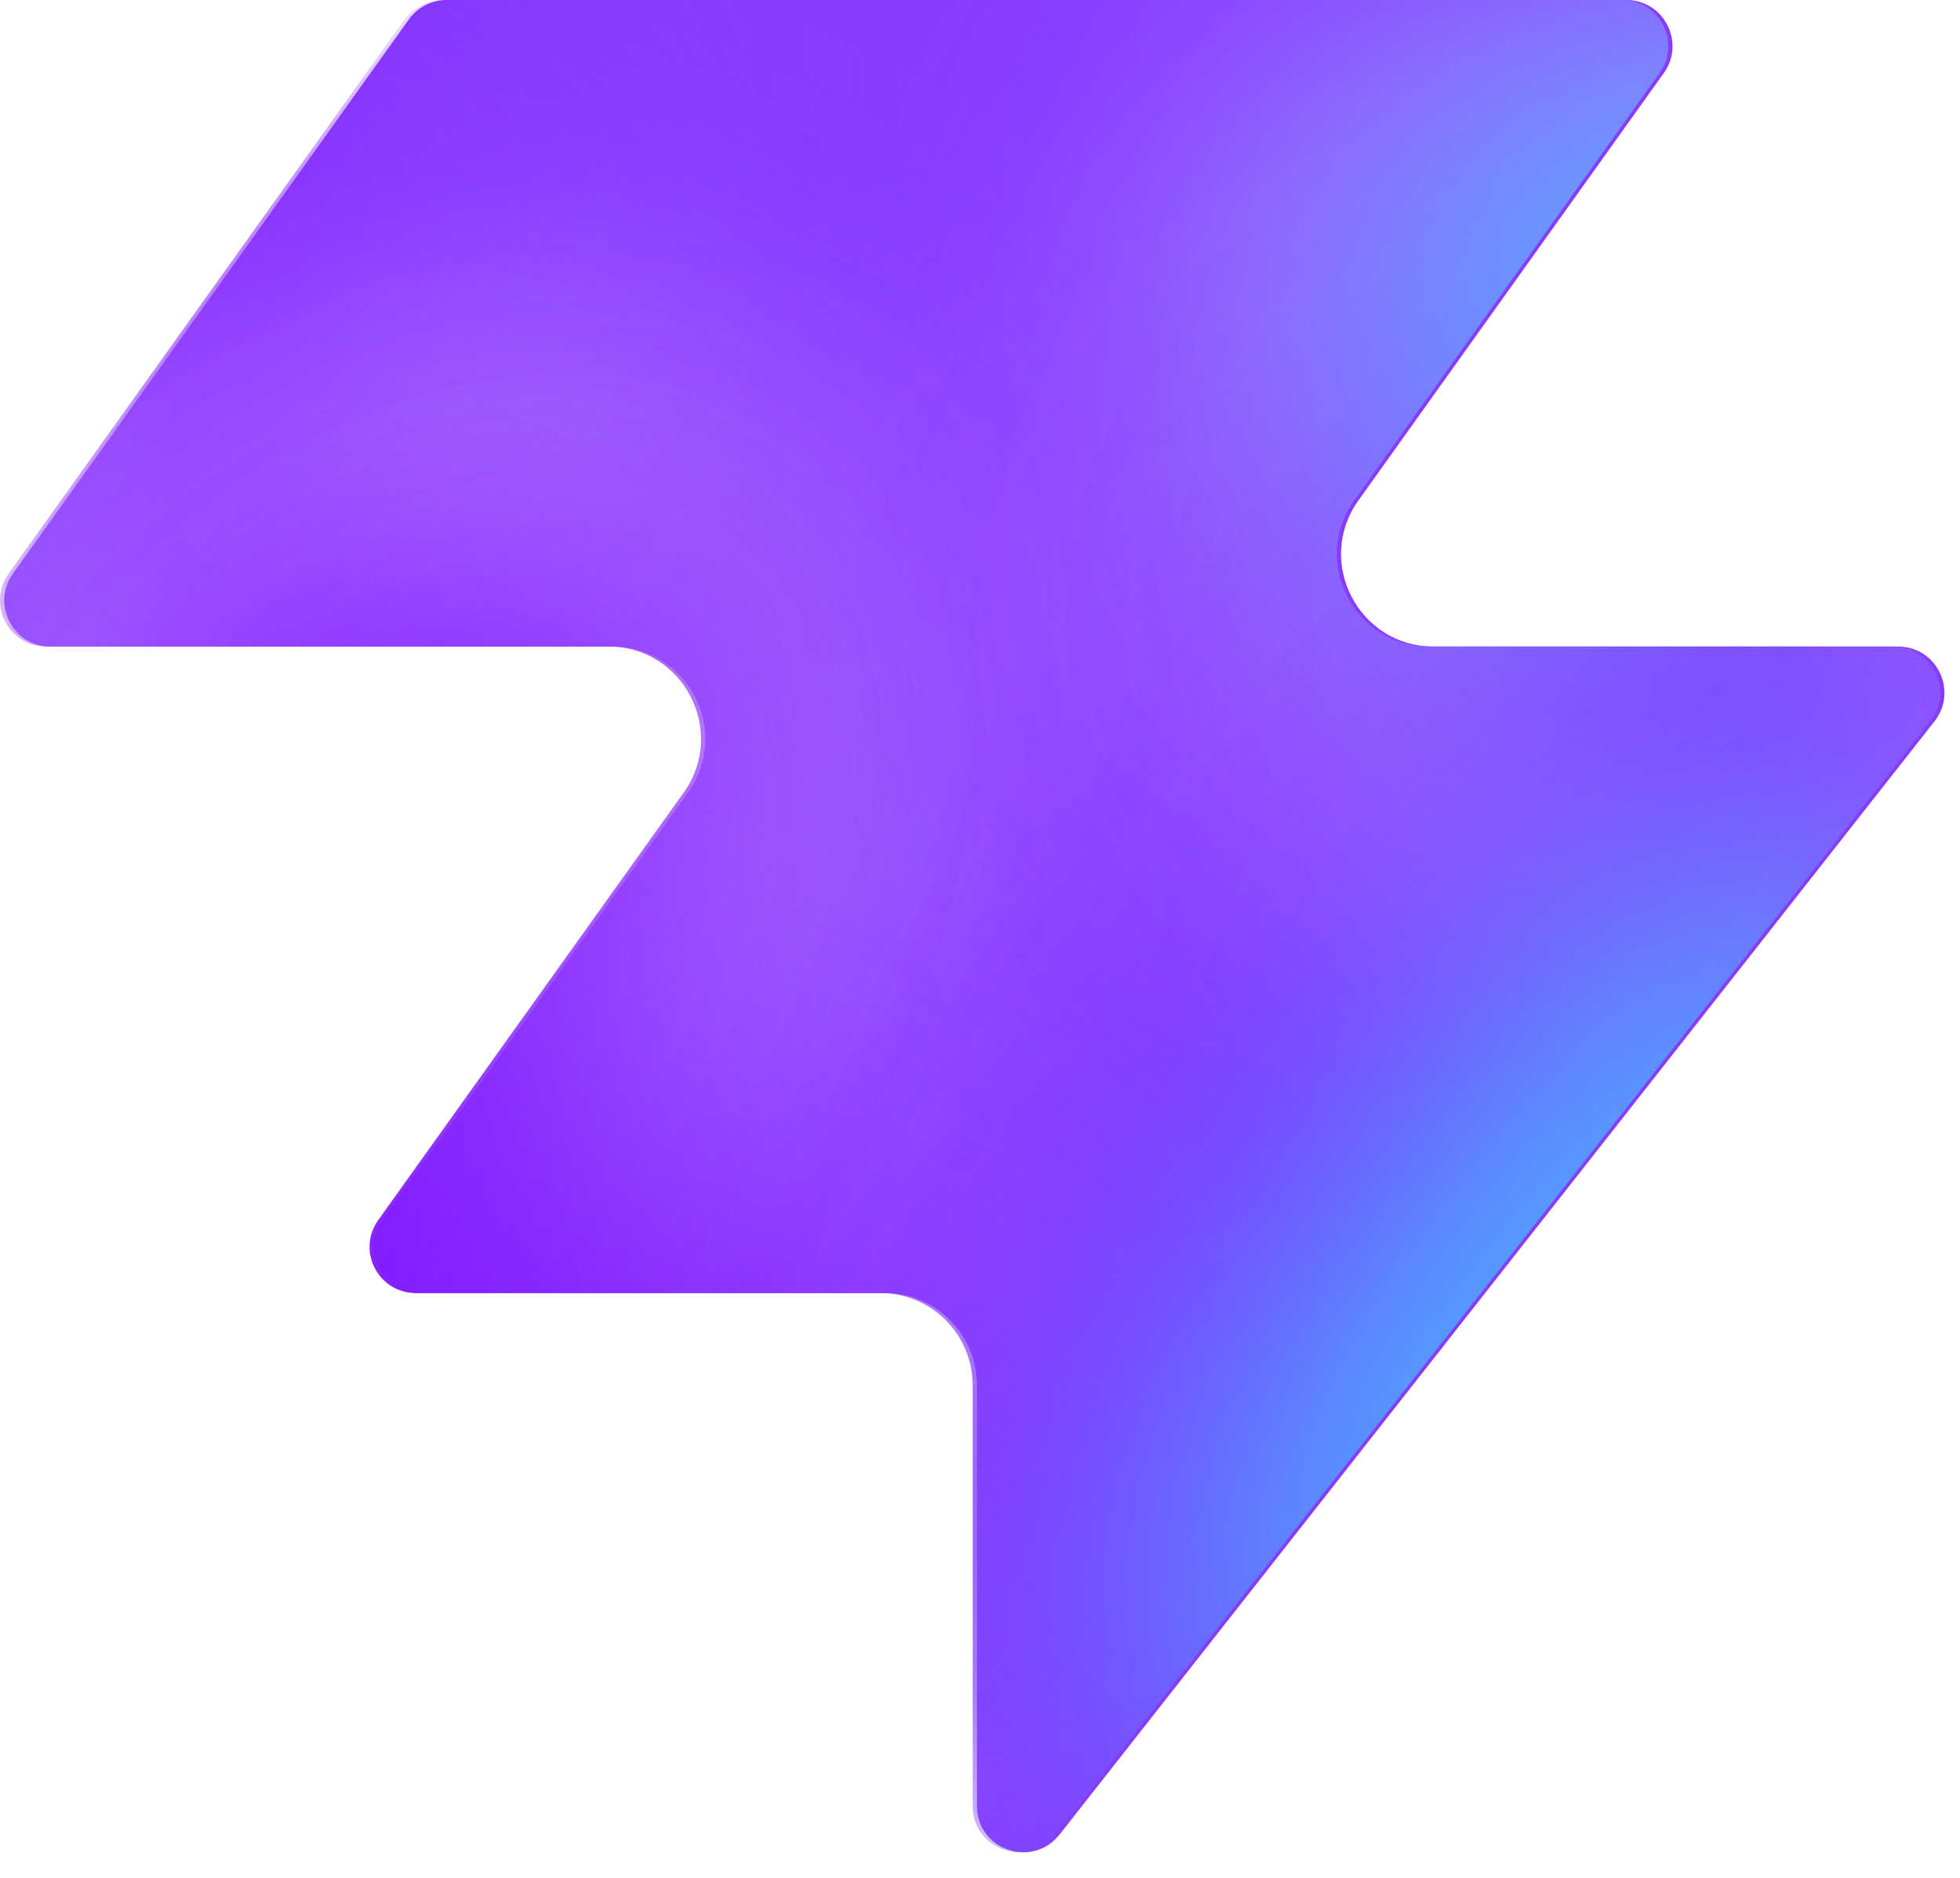
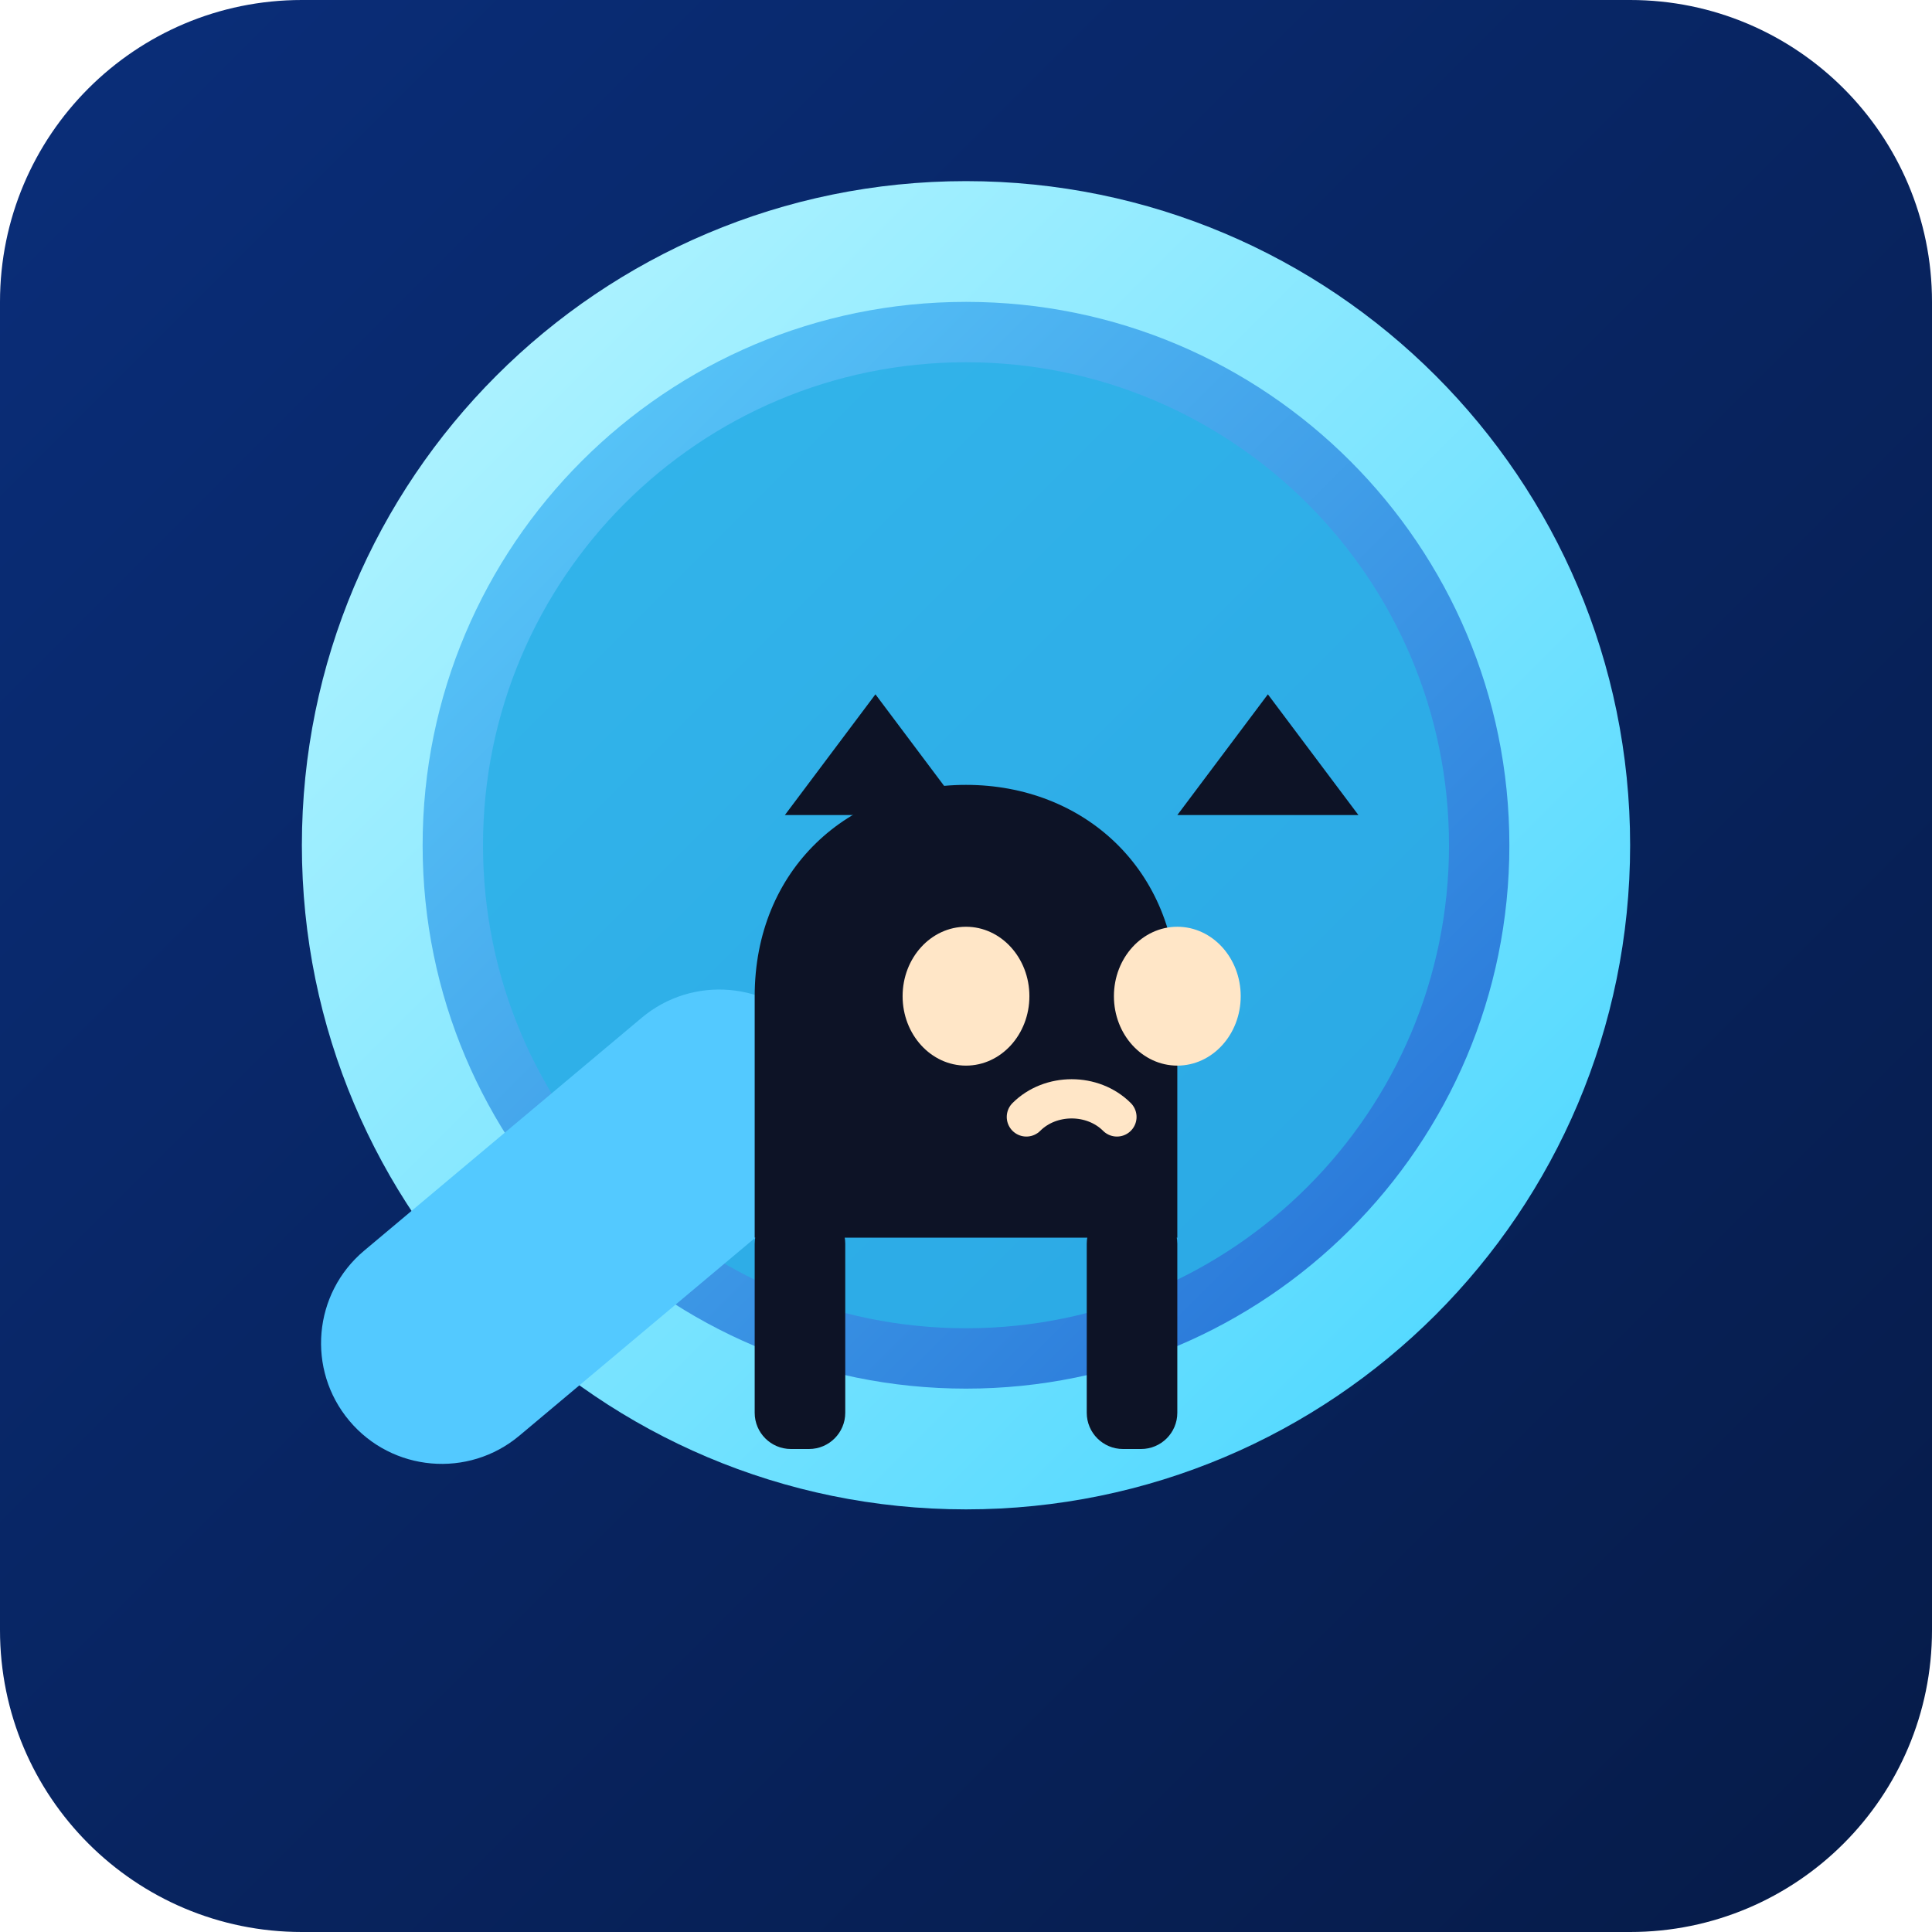
- <svg xmlns="http://www.w3.org/2000/svg" width="48" height="46" fill="none" viewBox="0 0 48 46">
-   <path fill="#863bff" d="M25.946 44.938c-.664.845-2.021.375-2.021-.698V33.937a2.26 2.26 0 0 0-2.262-2.262H10.287c-.92 0-1.456-1.04-.92-1.788l7.48-10.471c1.07-1.497 0-3.578-1.842-3.578H1.237c-.92 0-1.456-1.04-.92-1.788L10.013.474c.214-.297.556-.474.92-.474h28.894c.92 0 1.456 1.04.92 1.788l-7.48 10.471c-1.07 1.498 0 3.579 1.842 3.579h11.377c.943 0 1.473 1.088.89 1.83L25.947 44.94z" style="fill:#863bff;fill:color(display-p3 .525 .23 1);fill-opacity:1" />
-   <mask id="a" width="48" height="46" x="0" y="0" maskUnits="userSpaceOnUse" style="mask-type:alpha">
-     <path fill="#000" d="M25.842 44.938c-.664.844-2.021.375-2.021-.698V33.937a2.26 2.26 0 0 0-2.262-2.262H10.183c-.92 0-1.456-1.04-.92-1.788l7.48-10.471c1.07-1.498 0-3.579-1.842-3.579H1.133c-.92 0-1.456-1.04-.92-1.787L9.91.473c.214-.297.556-.474.92-.474h28.894c.92 0 1.456 1.04.92 1.788l-7.48 10.471c-1.07 1.498 0 3.578 1.842 3.578h11.377c.943 0 1.473 1.088.89 1.832L25.843 44.94z" style="fill:#000;fill-opacity:1" />
-   </mask>
-   <g mask="url(#a)">
-     <g filter="url(#b)">
-       <ellipse cx="5.508" cy="14.704" fill="#ede6ff" rx="5.508" ry="14.704" style="fill:#ede6ff;fill:color(display-p3 .927 .903 1);fill-opacity:1" transform="matrix(.00324 1 1 -.00324 -4.47 31.516)" />
+ <svg xmlns="http://www.w3.org/2000/svg" viewBox="0 0 64 64" role="img" aria-label="RepoMetrics icon">
+   <defs>
+     <linearGradient id="bg" x1="0" y1="0" x2="1" y2="1">
+       <stop offset="0" stop-color="#0a2e7a" />
+       <stop offset="1" stop-color="#061b48" />
+     </linearGradient>
+     <linearGradient id="lens" x1="0" y1="0" x2="1" y2="1">
+       <stop offset="0" stop-color="#62d7ff" />
+       <stop offset="1" stop-color="#1f66d2" />
+     </linearGradient>
+     <linearGradient id="ring" x1="0" y1="0" x2="1" y2="1">
+       <stop offset="0" stop-color="#b6f5ff" />
+       <stop offset="1" stop-color="#4ad6ff" />
+     </linearGradient>
+   </defs>
+   <rect width="64" height="64" rx="10" fill="url(#bg)" />
+   <g transform="translate(2 2)">
+     <circle cx="30" cy="26" r="20" fill="url(#lens)" />
+     <circle cx="30" cy="26" r="16" fill="#2bb2e8" opacity="0.85" />
+     <circle cx="30" cy="26" r="20" fill="none" stroke="url(#ring)" stroke-width="4" />
+     <rect x="7" y="42" width="20" height="8" rx="4" transform="rotate(-40 7 42)" fill="#53c9ff" />
+     <g fill="#0d1326" transform="translate(0 1)">
+       <path d="M23 30c0-4.2 3.1-7 7-7s7 2.8 7 7v8H23z" />
+       <path d="M24 24l3-4 3 4z" />
+       <path d="M37 24l-3-4-3 4z" transform="translate(6 0)" />
+       <rect x="23" y="37" width="3" height="8" rx="1.2" />
+       <rect x="34" y="37" width="3" height="8" rx="1.2" />
    </g>
-     <g filter="url(#c)">
-       <ellipse cx="10.399" cy="29.851" fill="#ede6ff" rx="10.399" ry="29.851" style="fill:#ede6ff;fill:color(display-p3 .927 .903 1);fill-opacity:1" transform="matrix(.00324 1 1 -.00324 -39.328 7.883)" />
-     </g>
-     <g filter="url(#d)">
-       <ellipse cx="5.508" cy="30.487" fill="#7e14ff" rx="5.508" ry="30.487" style="fill:#7e14ff;fill:color(display-p3 .492 .077 1);fill-opacity:1" transform="rotate(89.814 -25.913 -14.639)scale(1 -1)" />
-     </g>
-     <g filter="url(#e)">
-       <ellipse cx="5.508" cy="30.599" fill="#7e14ff" rx="5.508" ry="30.599" style="fill:#7e14ff;fill:color(display-p3 .492 .077 1);fill-opacity:1" transform="rotate(89.814 -32.644 -3.334)scale(1 -1)" />
-     </g>
-     <g filter="url(#f)">
-       <ellipse cx="5.508" cy="30.599" fill="#7e14ff" rx="5.508" ry="30.599" style="fill:#7e14ff;fill:color(display-p3 .492 .077 1);fill-opacity:1" transform="matrix(.00324 1 1 -.00324 -34.34 30.47)" />
-     </g>
-     <g filter="url(#g)">
-       <ellipse cx="14.072" cy="22.078" fill="#ede6ff" rx="14.072" ry="22.078" style="fill:#ede6ff;fill:color(display-p3 .927 .903 1);fill-opacity:1" transform="rotate(93.35 24.506 48.493)scale(-1 1)" />
-     </g>
-     <g filter="url(#h)">
-       <ellipse cx="3.47" cy="21.501" fill="#7e14ff" rx="3.47" ry="21.501" style="fill:#7e14ff;fill:color(display-p3 .492 .077 1);fill-opacity:1" transform="rotate(89.009 28.708 47.59)scale(-1 1)" />
-     </g>
-     <g filter="url(#i)">
-       <ellipse cx="3.47" cy="21.501" fill="#7e14ff" rx="3.47" ry="21.501" style="fill:#7e14ff;fill:color(display-p3 .492 .077 1);fill-opacity:1" transform="rotate(89.009 28.708 47.59)scale(-1 1)" />
-     </g>
-     <g filter="url(#j)">
-       <ellipse cx=".387" cy="8.972" fill="#7e14ff" rx="4.407" ry="29.108" style="fill:#7e14ff;fill:color(display-p3 .492 .077 1);fill-opacity:1" transform="rotate(39.51 .387 8.972)" />
-     </g>
-     <g filter="url(#k)">
-       <ellipse cx="47.523" cy="-6.092" fill="#7e14ff" rx="4.407" ry="29.108" style="fill:#7e14ff;fill:color(display-p3 .492 .077 1);fill-opacity:1" transform="rotate(37.892 47.523 -6.092)" />
-     </g>
-     <g filter="url(#l)">
-       <ellipse cx="41.412" cy="6.333" fill="#47bfff" rx="5.971" ry="9.665" style="fill:#47bfff;fill:color(display-p3 .28 .748 1);fill-opacity:1" transform="rotate(37.892 41.412 6.333)" />
-     </g>
-     <g filter="url(#m)">
-       <ellipse cx="-1.879" cy="38.332" fill="#7e14ff" rx="4.407" ry="29.108" style="fill:#7e14ff;fill:color(display-p3 .492 .077 1);fill-opacity:1" transform="rotate(37.892 -1.88 38.332)" />
-     </g>
-     <g filter="url(#n)">
-       <ellipse cx="-1.879" cy="38.332" fill="#7e14ff" rx="4.407" ry="29.108" style="fill:#7e14ff;fill:color(display-p3 .492 .077 1);fill-opacity:1" transform="rotate(37.892 -1.88 38.332)" />
-     </g>
-     <g filter="url(#o)">
-       <ellipse cx="35.651" cy="29.907" fill="#7e14ff" rx="4.407" ry="29.108" style="fill:#7e14ff;fill:color(display-p3 .492 .077 1);fill-opacity:1" transform="rotate(37.892 35.651 29.907)" />
-     </g>
-     <g filter="url(#p)">
-       <ellipse cx="38.418" cy="32.4" fill="#47bfff" rx="5.971" ry="15.297" style="fill:#47bfff;fill:color(display-p3 .28 .748 1);fill-opacity:1" transform="rotate(37.892 38.418 32.4)" />
-     </g>
+     <ellipse cx="30" cy="31" rx="2.1" ry="2.3" fill="#ffe6c7" />
+     <ellipse cx="37" cy="31" rx="2.1" ry="2.3" fill="#ffe6c7" />
+     <path d="M32 35c0.8-0.8 2.2-0.8 3 0" stroke="#ffe6c7" stroke-width="1.3" fill="none" stroke-linecap="round" />
  </g>
-   <defs>
-     <filter id="b" width="60.045" height="41.654" x="-19.77" y="16.149" color-interpolation-filters="sRGB" filterUnits="userSpaceOnUse">
-       <feFlood flood-opacity="0" result="BackgroundImageFix" />
-       <feBlend in="SourceGraphic" in2="BackgroundImageFix" result="shape" />
-       <feGaussianBlur result="effect1_foregroundBlur_2002_17158" stdDeviation="7.659" />
-     </filter>
-     <filter id="c" width="90.34" height="51.437" x="-54.613" y="-7.533" color-interpolation-filters="sRGB" filterUnits="userSpaceOnUse">
-       <feFlood flood-opacity="0" result="BackgroundImageFix" />
-       <feBlend in="SourceGraphic" in2="BackgroundImageFix" result="shape" />
-       <feGaussianBlur result="effect1_foregroundBlur_2002_17158" stdDeviation="7.659" />
-     </filter>
-     <filter id="d" width="79.355" height="29.4" x="-49.64" y="2.03" color-interpolation-filters="sRGB" filterUnits="userSpaceOnUse">
-       <feFlood flood-opacity="0" result="BackgroundImageFix" />
-       <feBlend in="SourceGraphic" in2="BackgroundImageFix" result="shape" />
-       <feGaussianBlur result="effect1_foregroundBlur_2002_17158" stdDeviation="4.596" />
-     </filter>
-     <filter id="e" width="79.579" height="29.4" x="-45.045" y="20.029" color-interpolation-filters="sRGB" filterUnits="userSpaceOnUse">
-       <feFlood flood-opacity="0" result="BackgroundImageFix" />
-       <feBlend in="SourceGraphic" in2="BackgroundImageFix" result="shape" />
-       <feGaussianBlur result="effect1_foregroundBlur_2002_17158" stdDeviation="4.596" />
-     </filter>
-     <filter id="f" width="79.579" height="29.4" x="-43.513" y="21.178" color-interpolation-filters="sRGB" filterUnits="userSpaceOnUse">
-       <feFlood flood-opacity="0" result="BackgroundImageFix" />
-       <feBlend in="SourceGraphic" in2="BackgroundImageFix" result="shape" />
-       <feGaussianBlur result="effect1_foregroundBlur_2002_17158" stdDeviation="4.596" />
-     </filter>
-     <filter id="g" width="74.749" height="58.852" x="15.756" y="-17.901" color-interpolation-filters="sRGB" filterUnits="userSpaceOnUse">
-       <feFlood flood-opacity="0" result="BackgroundImageFix" />
-       <feBlend in="SourceGraphic" in2="BackgroundImageFix" result="shape" />
-       <feGaussianBlur result="effect1_foregroundBlur_2002_17158" stdDeviation="7.659" />
-     </filter>
-     <filter id="h" width="61.377" height="25.362" x="23.548" y="2.284" color-interpolation-filters="sRGB" filterUnits="userSpaceOnUse">
-       <feFlood flood-opacity="0" result="BackgroundImageFix" />
-       <feBlend in="SourceGraphic" in2="BackgroundImageFix" result="shape" />
-       <feGaussianBlur result="effect1_foregroundBlur_2002_17158" stdDeviation="4.596" />
-     </filter>
-     <filter id="i" width="61.377" height="25.362" x="23.548" y="2.284" color-interpolation-filters="sRGB" filterUnits="userSpaceOnUse">
-       <feFlood flood-opacity="0" result="BackgroundImageFix" />
-       <feBlend in="SourceGraphic" in2="BackgroundImageFix" result="shape" />
-       <feGaussianBlur result="effect1_foregroundBlur_2002_17158" stdDeviation="4.596" />
-     </filter>
-     <filter id="j" width="56.045" height="63.649" x="-27.636" y="-22.853" color-interpolation-filters="sRGB" filterUnits="userSpaceOnUse">
-       <feFlood flood-opacity="0" result="BackgroundImageFix" />
-       <feBlend in="SourceGraphic" in2="BackgroundImageFix" result="shape" />
-       <feGaussianBlur result="effect1_foregroundBlur_2002_17158" stdDeviation="4.596" />
-     </filter>
-     <filter id="k" width="54.814" height="64.646" x="20.116" y="-38.415" color-interpolation-filters="sRGB" filterUnits="userSpaceOnUse">
-       <feFlood flood-opacity="0" result="BackgroundImageFix" />
-       <feBlend in="SourceGraphic" in2="BackgroundImageFix" result="shape" />
-       <feGaussianBlur result="effect1_foregroundBlur_2002_17158" stdDeviation="4.596" />
-     </filter>
-     <filter id="l" width="33.541" height="35.313" x="24.641" y="-11.323" color-interpolation-filters="sRGB" filterUnits="userSpaceOnUse">
-       <feFlood flood-opacity="0" result="BackgroundImageFix" />
-       <feBlend in="SourceGraphic" in2="BackgroundImageFix" result="shape" />
-       <feGaussianBlur result="effect1_foregroundBlur_2002_17158" stdDeviation="4.596" />
-     </filter>
-     <filter id="m" width="54.814" height="64.646" x="-29.286" y="6.009" color-interpolation-filters="sRGB" filterUnits="userSpaceOnUse">
-       <feFlood flood-opacity="0" result="BackgroundImageFix" />
-       <feBlend in="SourceGraphic" in2="BackgroundImageFix" result="shape" />
-       <feGaussianBlur result="effect1_foregroundBlur_2002_17158" stdDeviation="4.596" />
-     </filter>
-     <filter id="n" width="54.814" height="64.646" x="-29.286" y="6.009" color-interpolation-filters="sRGB" filterUnits="userSpaceOnUse">
-       <feFlood flood-opacity="0" result="BackgroundImageFix" />
-       <feBlend in="SourceGraphic" in2="BackgroundImageFix" result="shape" />
-       <feGaussianBlur result="effect1_foregroundBlur_2002_17158" stdDeviation="4.596" />
-     </filter>
-     <filter id="o" width="54.814" height="64.646" x="8.244" y="-2.416" color-interpolation-filters="sRGB" filterUnits="userSpaceOnUse">
-       <feFlood flood-opacity="0" result="BackgroundImageFix" />
-       <feBlend in="SourceGraphic" in2="BackgroundImageFix" result="shape" />
-       <feGaussianBlur result="effect1_foregroundBlur_2002_17158" stdDeviation="4.596" />
-     </filter>
-     <filter id="p" width="39.409" height="43.623" x="18.713" y="10.588" color-interpolation-filters="sRGB" filterUnits="userSpaceOnUse">
-       <feFlood flood-opacity="0" result="BackgroundImageFix" />
-       <feBlend in="SourceGraphic" in2="BackgroundImageFix" result="shape" />
-       <feGaussianBlur result="effect1_foregroundBlur_2002_17158" stdDeviation="4.596" />
-     </filter>
-   </defs>
</svg>
